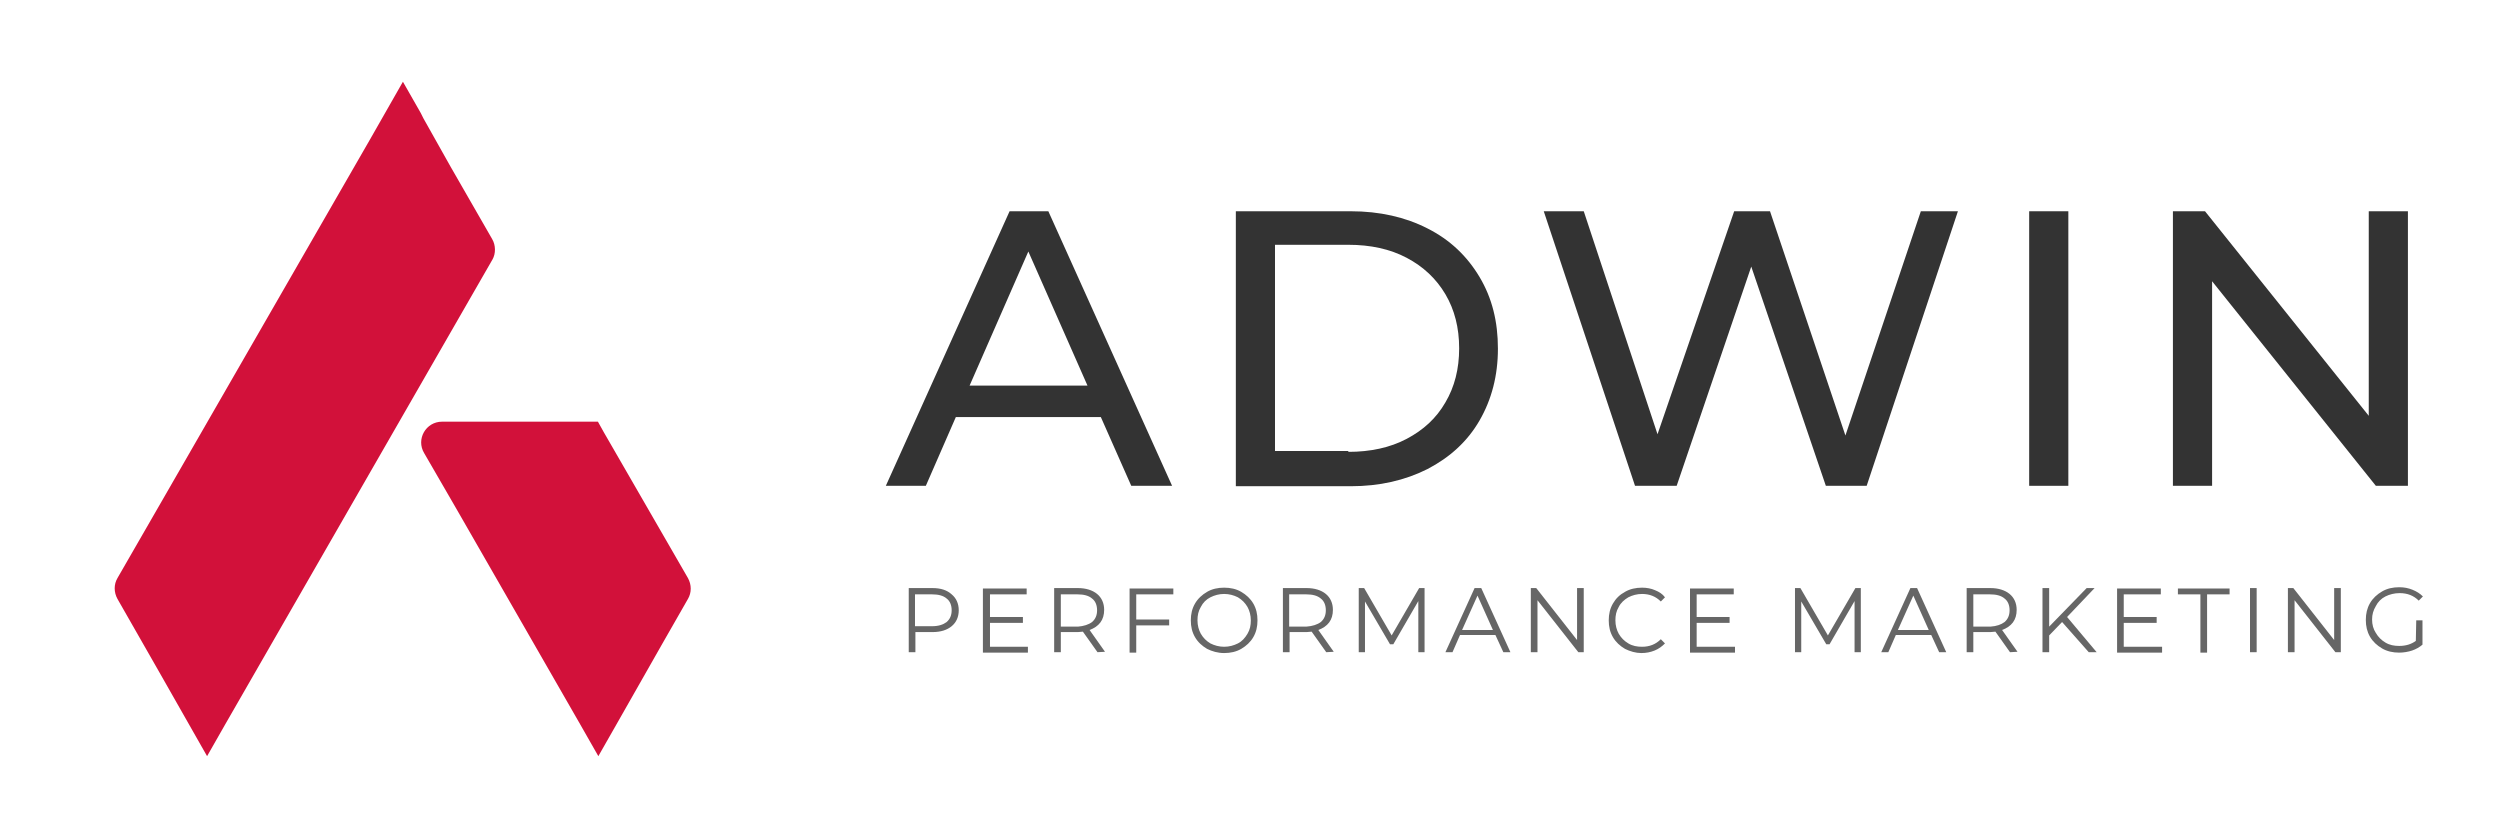
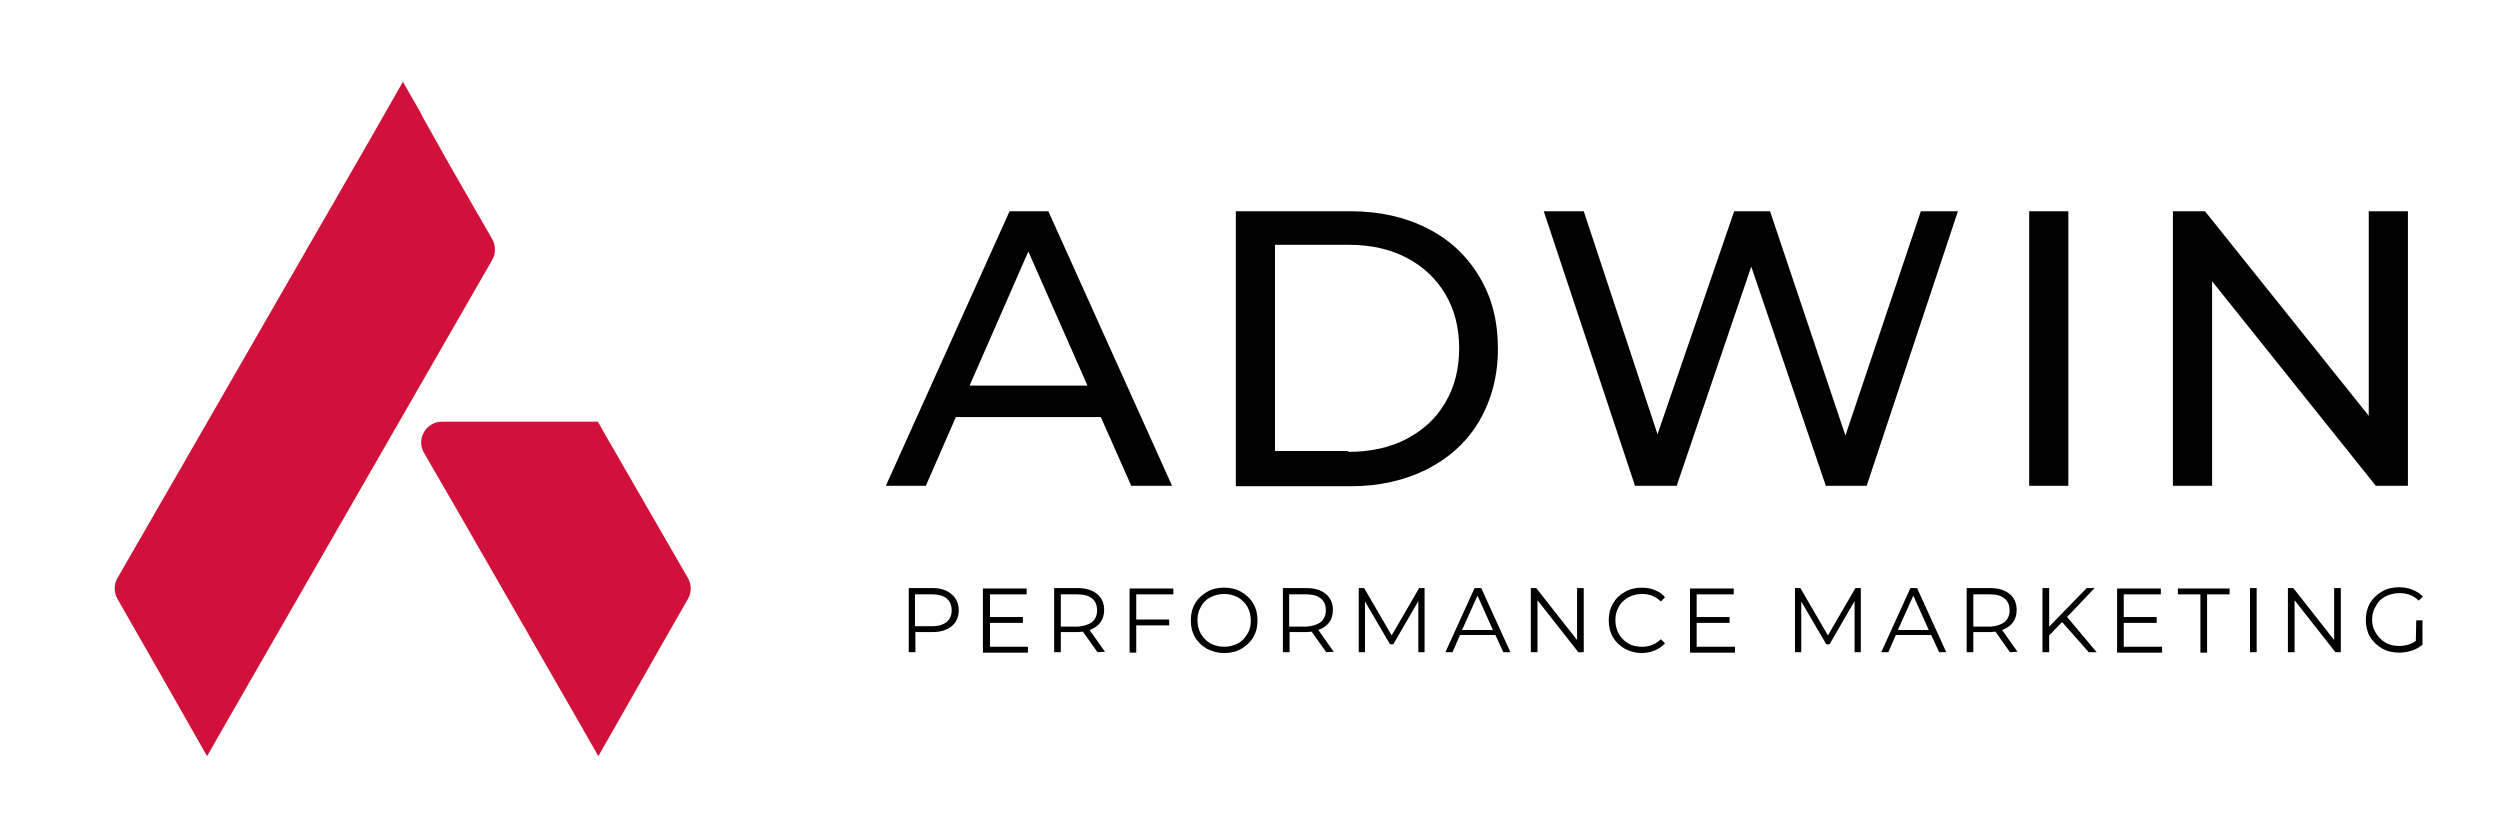
- <svg xmlns="http://www.w3.org/2000/svg" width="167" height="56" viewBox="0 0 167 56" fill="none">
+ <svg xmlns="http://www.w3.org/2000/svg" width="167" height="56" viewBox="0 0 167 56">
  <path d="M32.871 15.96L30.088 11.116L28.279 7.896L28.112 7.56L26.915 5.46L25.718 7.56L24.744 9.268L10.994 33.152L7.849 38.612C7.599 39.032 7.599 39.564 7.849 40.012L10.632 44.884L13.833 50.512L15.03 48.412L32.899 17.332C33.122 16.94 33.122 16.38 32.871 15.96Z" fill="#D2113A" />
  <path d="M45.953 38.612L40.331 28.868L39.941 28.168H32.148H29.531C28.446 28.168 27.778 29.344 28.334 30.268L30.505 34.02L38.772 48.412L39.969 50.512L41.166 48.412L44.255 42.98L45.953 40.012C46.203 39.592 46.203 39.06 45.953 38.612Z" fill="#D2113A" />
-   <path d="M63.571 39.703C63.877 39.955 64.044 40.319 64.044 40.767C64.044 41.215 63.877 41.579 63.571 41.831C63.265 42.083 62.847 42.223 62.291 42.223H61.149V43.567H60.704V39.283H62.291C62.847 39.283 63.265 39.423 63.571 39.703ZM63.237 41.551C63.46 41.355 63.571 41.103 63.571 40.767C63.571 40.431 63.46 40.151 63.237 39.983C63.014 39.787 62.68 39.703 62.263 39.703H61.122V41.831H62.263C62.708 41.831 63.014 41.719 63.237 41.551Z" fill="#666666" />
-   <path d="M68.664 43.203V43.596H65.658V39.312H68.581V39.703H66.131V41.215H68.33V41.608H66.131V43.203H68.664Z" fill="#666666" />
-   <path d="M73.313 43.567L72.338 42.195C72.227 42.195 72.116 42.223 72.004 42.223H70.863V43.567H70.418V39.283H72.004C72.533 39.283 72.979 39.423 73.285 39.675C73.591 39.927 73.758 40.291 73.758 40.739C73.758 41.075 73.674 41.355 73.507 41.579C73.341 41.803 73.09 41.971 72.784 42.083L73.814 43.539L73.313 43.567ZM72.951 41.551C73.174 41.355 73.285 41.103 73.285 40.767C73.285 40.431 73.174 40.151 72.951 39.983C72.728 39.787 72.394 39.703 71.977 39.703H70.863V41.859H72.004C72.394 41.831 72.728 41.719 72.951 41.551Z" fill="#666666" />
-   <path d="M75.901 39.703V41.383H78.1V41.776H75.901V43.596H75.456V39.312H78.379V39.703H75.901Z" fill="#666666" />
-   <path d="M80.632 43.344C80.298 43.148 80.02 42.896 79.825 42.56C79.63 42.224 79.547 41.86 79.547 41.44C79.547 41.02 79.63 40.656 79.825 40.32C80.02 39.984 80.298 39.732 80.632 39.536C80.966 39.34 81.356 39.256 81.773 39.256C82.191 39.256 82.581 39.34 82.915 39.536C83.249 39.732 83.527 39.984 83.722 40.32C83.917 40.656 84 41.02 84 41.44C84 41.86 83.917 42.224 83.722 42.56C83.527 42.896 83.249 43.148 82.915 43.344C82.581 43.54 82.191 43.624 81.773 43.624C81.356 43.624 80.966 43.512 80.632 43.344ZM82.692 42.98C82.97 42.84 83.165 42.616 83.332 42.336C83.499 42.056 83.555 41.776 83.555 41.44C83.555 41.104 83.471 40.796 83.332 40.544C83.165 40.264 82.97 40.068 82.692 39.9C82.414 39.76 82.108 39.676 81.773 39.676C81.439 39.676 81.133 39.76 80.855 39.9C80.577 40.04 80.354 40.264 80.215 40.544C80.048 40.824 79.992 41.104 79.992 41.44C79.992 41.776 80.076 42.084 80.215 42.336C80.382 42.616 80.577 42.812 80.855 42.98C81.133 43.12 81.439 43.204 81.773 43.204C82.108 43.204 82.414 43.12 82.692 42.98Z" fill="#666666" />
-   <path d="M88.593 43.567L87.619 42.195C87.507 42.195 87.396 42.223 87.285 42.223H86.144V43.567H85.698V39.283H87.285C87.814 39.283 88.259 39.423 88.565 39.675C88.871 39.927 89.038 40.291 89.038 40.739C89.038 41.075 88.955 41.355 88.788 41.579C88.621 41.803 88.37 41.971 88.064 42.083L89.094 43.539L88.593 43.567ZM88.231 41.551C88.454 41.355 88.565 41.103 88.565 40.767C88.565 40.431 88.454 40.151 88.231 39.983C88.008 39.787 87.674 39.703 87.257 39.703H86.116V41.859H87.257C87.674 41.831 88.008 41.719 88.231 41.551Z" fill="#666666" />
-   <path d="M95.161 39.283V43.567H94.744V40.151L93.074 43.035H92.851L91.181 40.179V43.567H90.764V39.283H91.126L92.963 42.447L94.799 39.283H95.161Z" fill="#666666" />
-   <path d="M99.894 42.419H97.528L97.027 43.567H96.554L98.502 39.283H98.947L100.896 43.567H100.423L99.894 42.419ZM99.727 42.083L98.697 39.787L97.667 42.083H99.727Z" fill="#666666" />
-   <path d="M105.794 39.283V43.567H105.432L102.704 40.095V43.567H102.259V39.283H102.621L105.348 42.755V39.283H105.794Z" fill="#666666" />
-   <path d="M108.549 43.344C108.215 43.148 107.937 42.896 107.742 42.56C107.547 42.224 107.464 41.86 107.464 41.44C107.464 41.02 107.547 40.656 107.742 40.32C107.937 39.984 108.188 39.732 108.549 39.536C108.883 39.34 109.273 39.256 109.691 39.256C109.997 39.256 110.303 39.312 110.553 39.424C110.832 39.536 111.054 39.676 111.221 39.9L110.943 40.18C110.609 39.844 110.192 39.676 109.691 39.676C109.357 39.676 109.05 39.76 108.772 39.9C108.494 40.068 108.271 40.264 108.132 40.544C107.965 40.824 107.909 41.104 107.909 41.44C107.909 41.776 107.993 42.084 108.132 42.336C108.299 42.616 108.494 42.812 108.772 42.98C109.05 43.148 109.357 43.204 109.691 43.204C110.192 43.204 110.609 43.036 110.943 42.7L111.221 42.98C111.027 43.176 110.804 43.344 110.526 43.456C110.247 43.568 109.969 43.624 109.635 43.624C109.273 43.624 108.883 43.512 108.549 43.344Z" fill="#666666" />
-   <path d="M115.898 43.203V43.596H112.892V39.312H115.814V39.703H113.337V41.215H115.536V41.608H113.337V43.203H115.898Z" fill="#666666" />
-   <path d="M124.303 39.283V43.567H123.885V40.151L122.215 43.035H121.993L120.323 40.179V43.567H119.905V39.283H120.267L122.104 42.447L123.941 39.283H124.303Z" fill="#666666" />
-   <path d="M129.007 42.419H126.641L126.14 43.567H125.667L127.615 39.283H128.061L130.009 43.567H129.536L129.007 42.419ZM128.84 42.083L127.81 39.787L126.78 42.083H128.84Z" fill="#666666" />
-   <path d="M134.268 43.567L133.294 42.195C133.182 42.195 133.071 42.223 132.96 42.223H131.818V43.567H131.373V39.283H132.96C133.488 39.283 133.934 39.423 134.24 39.675C134.546 39.927 134.713 40.291 134.713 40.739C134.713 41.075 134.63 41.355 134.463 41.579C134.296 41.803 134.045 41.971 133.739 42.083L134.769 43.539L134.268 43.567ZM133.906 41.551C134.129 41.355 134.24 41.103 134.24 40.767C134.24 40.431 134.129 40.151 133.906 39.983C133.683 39.787 133.349 39.703 132.932 39.703H131.818V41.859H132.96C133.377 41.831 133.683 41.719 133.906 41.551Z" fill="#666666" />
-   <path d="M137.747 41.551L136.884 42.447V43.567H136.438V39.283H136.884V41.859L139.389 39.283H139.918L138.081 41.215L140.057 43.567H139.528L137.747 41.551Z" fill="#666666" />
-   <path d="M144.427 43.203V43.596H141.421V39.312H144.343V39.703H141.866V41.215H144.065V41.608H141.866V43.203H144.427Z" fill="#666666" />
-   <path d="M146.987 39.703H145.484V39.312H148.936V39.703H147.433V43.596H146.987V39.703Z" fill="#666666" />
-   <path d="M150.3 39.283H150.745V43.567H150.3V39.283Z" fill="#666666" />
-   <path d="M156.367 39.283V43.567H156.005L153.277 40.095V43.567H152.832V39.283H153.194L155.922 42.755V39.283H156.367Z" fill="#666666" />
-   <path d="M161.405 41.44H161.822V43.063C161.628 43.231 161.377 43.371 161.127 43.456C160.876 43.539 160.57 43.596 160.264 43.596C159.846 43.596 159.457 43.511 159.123 43.316C158.789 43.12 158.51 42.867 158.315 42.532C158.121 42.196 158.037 41.831 158.037 41.411C158.037 40.992 158.121 40.627 158.315 40.291C158.51 39.956 158.789 39.703 159.123 39.508C159.457 39.312 159.846 39.227 160.264 39.227C160.598 39.227 160.876 39.283 161.154 39.395C161.433 39.508 161.655 39.648 161.85 39.843L161.572 40.123C161.238 39.788 160.82 39.62 160.292 39.62C159.958 39.62 159.624 39.703 159.345 39.843C159.067 39.983 158.844 40.208 158.705 40.487C158.538 40.767 158.455 41.047 158.455 41.383C158.455 41.719 158.538 42.028 158.705 42.279C158.872 42.559 159.067 42.755 159.345 42.923C159.624 43.092 159.93 43.148 160.264 43.148C160.709 43.148 161.071 43.035 161.377 42.812L161.405 41.44Z" fill="#666666" />
-   <path d="M73.536 27.86H63.85L61.846 32.452H59.174L67.44 14.112H70.029L78.295 32.452H75.568L73.536 27.86ZM72.645 25.76L68.693 16.8L64.768 25.76H72.645Z" fill="#333333" />
-   <path d="M82.554 14.112H90.236C92.156 14.112 93.882 14.504 95.357 15.26C96.86 16.016 98.001 17.108 98.836 18.508C99.671 19.908 100.061 21.476 100.061 23.296C100.061 25.088 99.643 26.684 98.836 28.084C98.029 29.484 96.86 30.548 95.357 31.332C93.854 32.088 92.156 32.48 90.236 32.48H82.554V14.112ZM90.069 30.184C91.544 30.184 92.852 29.904 93.965 29.316C95.079 28.728 95.942 27.944 96.554 26.88C97.166 25.844 97.472 24.64 97.472 23.268C97.472 21.896 97.166 20.692 96.554 19.656C95.942 18.62 95.079 17.808 93.965 17.22C92.852 16.632 91.544 16.352 90.069 16.352H85.17V30.128H90.069V30.184Z" fill="#333333" />
-   <path d="M130.789 14.112L124.694 32.452H121.966L116.984 17.808L112.002 32.452H109.219L103.123 14.112H105.795L110.722 29.008L115.843 14.112H118.237L123.274 29.092L128.312 14.112H130.789Z" fill="#333333" />
-   <path d="M135.549 14.112H138.165V32.452H135.549V14.112Z" fill="#333333" />
-   <path d="M160.849 14.112V32.452H158.706L147.768 18.788V32.452H145.151V14.112H147.295L158.233 27.776V14.112H160.849Z" fill="#333333" />
+   <path d="M63.571 39.703C63.877 39.955 64.044 40.319 64.044 40.767C64.044 41.215 63.877 41.579 63.571 41.831C63.265 42.083 62.847 42.223 62.291 42.223H61.149V43.567H60.704V39.283H62.291C62.847 39.283 63.265 39.423 63.571 39.703ZM63.237 41.551C63.46 41.355 63.571 41.103 63.571 40.767C63.571 40.431 63.46 40.151 63.237 39.983C63.014 39.787 62.68 39.703 62.263 39.703H61.122V41.831H62.263C62.708 41.831 63.014 41.719 63.237 41.551Z" />
+   <path d="M68.664 43.203V43.596H65.658V39.312H68.581V39.703H66.131V41.215H68.33V41.608H66.131V43.203H68.664Z" />
+   <path d="M73.313 43.567L72.338 42.195C72.227 42.195 72.116 42.223 72.004 42.223H70.863V43.567H70.418V39.283H72.004C72.533 39.283 72.979 39.423 73.285 39.675C73.591 39.927 73.758 40.291 73.758 40.739C73.758 41.075 73.674 41.355 73.507 41.579C73.341 41.803 73.09 41.971 72.784 42.083L73.814 43.539L73.313 43.567ZM72.951 41.551C73.174 41.355 73.285 41.103 73.285 40.767C73.285 40.431 73.174 40.151 72.951 39.983C72.728 39.787 72.394 39.703 71.977 39.703H70.863V41.859H72.004C72.394 41.831 72.728 41.719 72.951 41.551Z" />
+   <path d="M75.901 39.703V41.383H78.1V41.776H75.901V43.596H75.456V39.312H78.379V39.703H75.901Z" />
+   <path d="M80.632 43.344C80.298 43.148 80.02 42.896 79.825 42.56C79.63 42.224 79.547 41.86 79.547 41.44C79.547 41.02 79.63 40.656 79.825 40.32C80.02 39.984 80.298 39.732 80.632 39.536C80.966 39.34 81.356 39.256 81.773 39.256C82.191 39.256 82.581 39.34 82.915 39.536C83.249 39.732 83.527 39.984 83.722 40.32C83.917 40.656 84 41.02 84 41.44C84 41.86 83.917 42.224 83.722 42.56C83.527 42.896 83.249 43.148 82.915 43.344C82.581 43.54 82.191 43.624 81.773 43.624C81.356 43.624 80.966 43.512 80.632 43.344ZM82.692 42.98C82.97 42.84 83.165 42.616 83.332 42.336C83.499 42.056 83.555 41.776 83.555 41.44C83.555 41.104 83.471 40.796 83.332 40.544C83.165 40.264 82.97 40.068 82.692 39.9C82.414 39.76 82.108 39.676 81.773 39.676C81.439 39.676 81.133 39.76 80.855 39.9C80.577 40.04 80.354 40.264 80.215 40.544C80.048 40.824 79.992 41.104 79.992 41.44C79.992 41.776 80.076 42.084 80.215 42.336C80.382 42.616 80.577 42.812 80.855 42.98C81.133 43.12 81.439 43.204 81.773 43.204C82.108 43.204 82.414 43.12 82.692 42.98Z" />
+   <path d="M88.593 43.567L87.619 42.195C87.507 42.195 87.396 42.223 87.285 42.223H86.144V43.567H85.698V39.283H87.285C87.814 39.283 88.259 39.423 88.565 39.675C88.871 39.927 89.038 40.291 89.038 40.739C89.038 41.075 88.955 41.355 88.788 41.579C88.621 41.803 88.37 41.971 88.064 42.083L89.094 43.539L88.593 43.567ZM88.231 41.551C88.454 41.355 88.565 41.103 88.565 40.767C88.565 40.431 88.454 40.151 88.231 39.983C88.008 39.787 87.674 39.703 87.257 39.703H86.116V41.859H87.257C87.674 41.831 88.008 41.719 88.231 41.551Z" />
+   <path d="M95.161 39.283V43.567H94.744V40.151L93.074 43.035H92.851L91.181 40.179V43.567H90.764V39.283H91.126L92.963 42.447L94.799 39.283H95.161Z" />
+   <path d="M99.894 42.419H97.528L97.027 43.567H96.554L98.502 39.283H98.947L100.896 43.567H100.423L99.894 42.419ZM99.727 42.083L98.697 39.787L97.667 42.083H99.727Z" />
+   <path d="M105.794 39.283V43.567H105.432L102.704 40.095V43.567H102.259V39.283H102.621L105.348 42.755V39.283H105.794Z" />
+   <path d="M108.549 43.344C108.215 43.148 107.937 42.896 107.742 42.56C107.547 42.224 107.464 41.86 107.464 41.44C107.464 41.02 107.547 40.656 107.742 40.32C107.937 39.984 108.188 39.732 108.549 39.536C108.883 39.34 109.273 39.256 109.691 39.256C109.997 39.256 110.303 39.312 110.553 39.424C110.832 39.536 111.054 39.676 111.221 39.9L110.943 40.18C110.609 39.844 110.192 39.676 109.691 39.676C109.357 39.676 109.05 39.76 108.772 39.9C108.494 40.068 108.271 40.264 108.132 40.544C107.965 40.824 107.909 41.104 107.909 41.44C107.909 41.776 107.993 42.084 108.132 42.336C108.299 42.616 108.494 42.812 108.772 42.98C109.05 43.148 109.357 43.204 109.691 43.204C110.192 43.204 110.609 43.036 110.943 42.7L111.221 42.98C111.027 43.176 110.804 43.344 110.526 43.456C110.247 43.568 109.969 43.624 109.635 43.624C109.273 43.624 108.883 43.512 108.549 43.344Z" />
+   <path d="M115.898 43.203V43.596H112.892V39.312H115.814V39.703H113.337V41.215H115.536V41.608H113.337V43.203H115.898Z" />
+   <path d="M124.303 39.283V43.567H123.885V40.151L122.215 43.035H121.993L120.323 40.179V43.567H119.905V39.283H120.267L122.104 42.447L123.941 39.283H124.303Z" />
+   <path d="M129.007 42.419H126.641L126.14 43.567H125.667L127.615 39.283H128.061L130.009 43.567H129.536L129.007 42.419ZM128.84 42.083L127.81 39.787L126.78 42.083H128.84Z" />
+   <path d="M134.268 43.567L133.294 42.195C133.182 42.195 133.071 42.223 132.96 42.223H131.818V43.567H131.373V39.283H132.96C133.488 39.283 133.934 39.423 134.24 39.675C134.546 39.927 134.713 40.291 134.713 40.739C134.713 41.075 134.63 41.355 134.463 41.579C134.296 41.803 134.045 41.971 133.739 42.083L134.769 43.539L134.268 43.567ZM133.906 41.551C134.129 41.355 134.24 41.103 134.24 40.767C134.24 40.431 134.129 40.151 133.906 39.983C133.683 39.787 133.349 39.703 132.932 39.703H131.818V41.859H132.96C133.377 41.831 133.683 41.719 133.906 41.551Z" />
+   <path d="M137.747 41.551L136.884 42.447V43.567H136.438V39.283H136.884V41.859L139.389 39.283H139.918L138.081 41.215L140.057 43.567H139.528L137.747 41.551Z" />
+   <path d="M144.427 43.203V43.596H141.421V39.312H144.343V39.703H141.866V41.215H144.065V41.608H141.866V43.203H144.427Z" />
+   <path d="M146.987 39.703H145.484V39.312H148.936V39.703H147.433V43.596H146.987V39.703Z" />
+   <path d="M150.3 39.283H150.745V43.567H150.3V39.283Z" />
+   <path d="M156.367 39.283V43.567H156.005L153.277 40.095V43.567H152.832V39.283H153.194L155.922 42.755V39.283H156.367Z" />
+   <path d="M161.405 41.44H161.822V43.063C161.628 43.231 161.377 43.371 161.127 43.456C160.876 43.539 160.57 43.596 160.264 43.596C159.846 43.596 159.457 43.511 159.123 43.316C158.789 43.12 158.51 42.867 158.315 42.532C158.121 42.196 158.037 41.831 158.037 41.411C158.037 40.992 158.121 40.627 158.315 40.291C158.51 39.956 158.789 39.703 159.123 39.508C159.457 39.312 159.846 39.227 160.264 39.227C160.598 39.227 160.876 39.283 161.154 39.395C161.433 39.508 161.655 39.648 161.85 39.843L161.572 40.123C161.238 39.788 160.82 39.62 160.292 39.62C159.958 39.62 159.624 39.703 159.345 39.843C159.067 39.983 158.844 40.208 158.705 40.487C158.538 40.767 158.455 41.047 158.455 41.383C158.455 41.719 158.538 42.028 158.705 42.279C158.872 42.559 159.067 42.755 159.345 42.923C159.624 43.092 159.93 43.148 160.264 43.148C160.709 43.148 161.071 43.035 161.377 42.812L161.405 41.44Z" />
+   <path d="M73.536 27.86H63.85L61.846 32.452H59.174L67.44 14.112H70.029L78.295 32.452H75.568L73.536 27.86ZM72.645 25.76L68.693 16.8L64.768 25.76H72.645Z" />
+   <path d="M82.554 14.112H90.236C92.156 14.112 93.882 14.504 95.357 15.26C96.86 16.016 98.001 17.108 98.836 18.508C99.671 19.908 100.061 21.476 100.061 23.296C100.061 25.088 99.643 26.684 98.836 28.084C98.029 29.484 96.86 30.548 95.357 31.332C93.854 32.088 92.156 32.48 90.236 32.48H82.554V14.112ZM90.069 30.184C91.544 30.184 92.852 29.904 93.965 29.316C95.079 28.728 95.942 27.944 96.554 26.88C97.166 25.844 97.472 24.64 97.472 23.268C97.472 21.896 97.166 20.692 96.554 19.656C95.942 18.62 95.079 17.808 93.965 17.22C92.852 16.632 91.544 16.352 90.069 16.352H85.17V30.128H90.069V30.184Z" />
+   <path d="M130.789 14.112L124.694 32.452H121.966L116.984 17.808L112.002 32.452H109.219L103.123 14.112H105.795L110.722 29.008L115.843 14.112H118.237L123.274 29.092L128.312 14.112H130.789Z" />
+   <path d="M135.549 14.112H138.165V32.452H135.549V14.112Z" />
+   <path d="M160.849 14.112V32.452H158.706L147.768 18.788V32.452H145.151V14.112H147.295L158.233 27.776V14.112H160.849Z" />
</svg>
